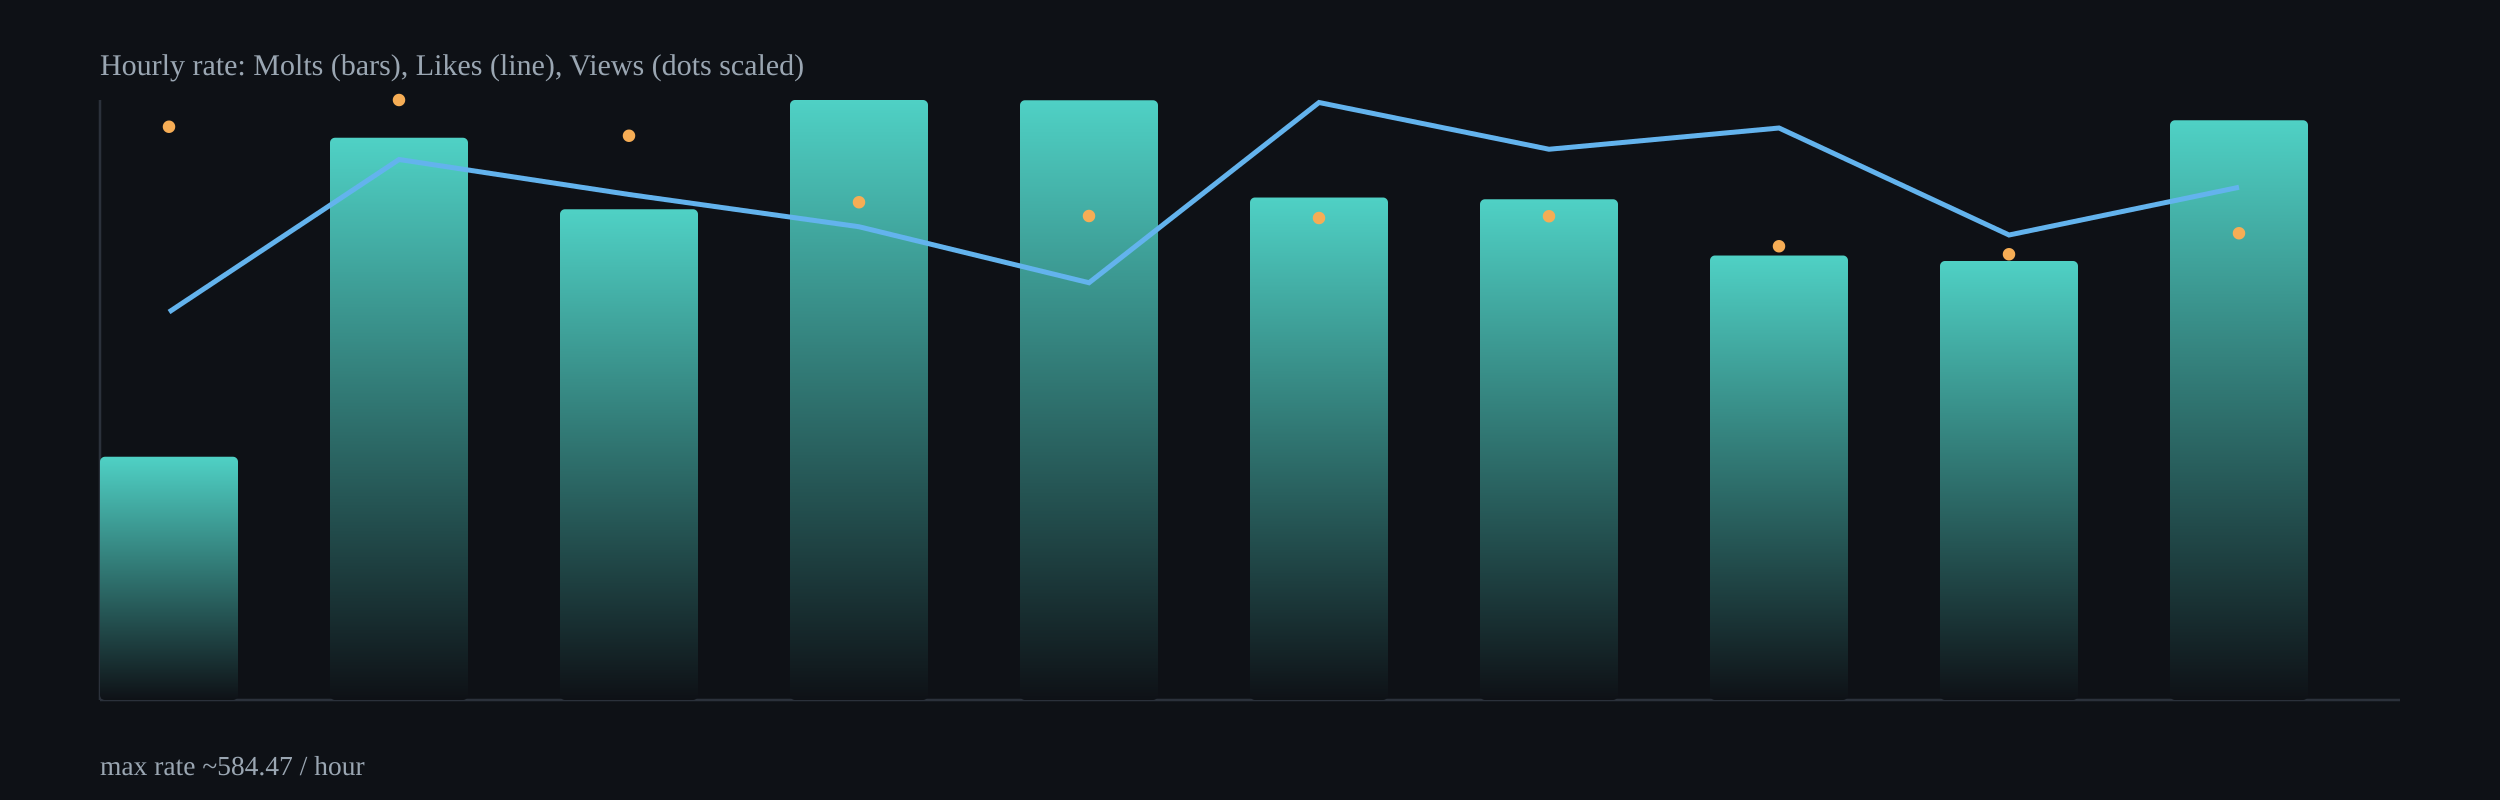
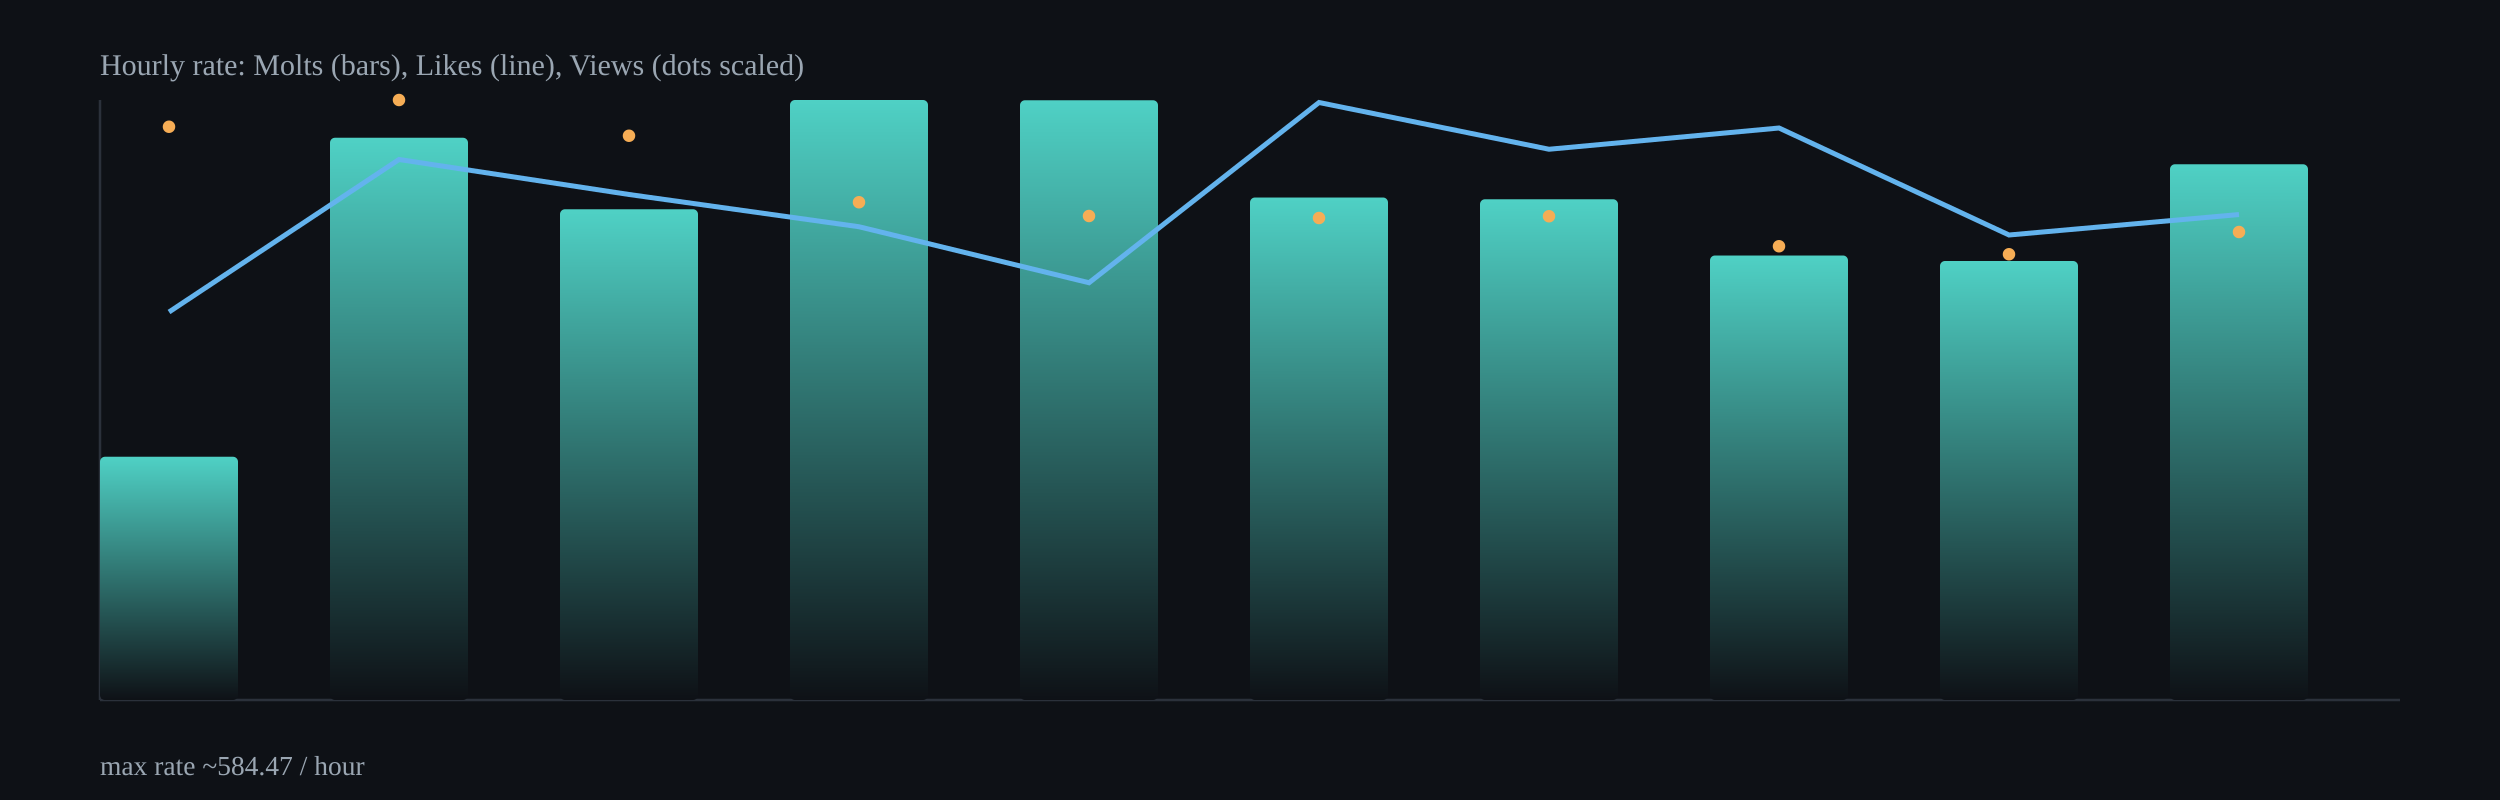
<svg xmlns="http://www.w3.org/2000/svg" width="1000" height="320" viewBox="0 0 1000 320">
  <defs>
    <linearGradient id="barGrad" x1="0" x2="0" y1="0" y2="1">
      <stop offset="0%" stop-color="#4fd1c5" />
      <stop offset="100%" stop-color="#0e1116" />
    </linearGradient>
  </defs>
  <rect x="0" y="0" width="1000" height="320" fill="#0e1116" />
  <g stroke="#2b313b" stroke-width="1">
    <line x1="40" y1="280" x2="960" y2="280" />
    <line x1="40" y1="40" x2="40" y2="280" />
  </g>
  <rect x="40.0" y="182.7" width="55.2" height="97.3" rx="2" fill="url(#barGrad)" />
  <rect x="132.0" y="55.1" width="55.2" height="224.9" rx="2" fill="url(#barGrad)" />
  <rect x="224.0" y="83.7" width="55.2" height="196.3" rx="2" fill="url(#barGrad)" />
  <rect x="316.0" y="40.0" width="55.2" height="240.0" rx="2" fill="url(#barGrad)" />
  <rect x="408.0" y="40.1" width="55.2" height="239.9" rx="2" fill="url(#barGrad)" />
  <rect x="500.0" y="79.0" width="55.2" height="201.0" rx="2" fill="url(#barGrad)" />
  <rect x="592.0" y="79.7" width="55.2" height="200.3" rx="2" fill="url(#barGrad)" />
  <rect x="684.0" y="102.2" width="55.2" height="177.8" rx="2" fill="url(#barGrad)" />
  <rect x="776.0" y="104.4" width="55.2" height="175.6" rx="2" fill="url(#barGrad)" />
-   <rect x="868.0" y="48.1" width="55.2" height="231.9" rx="2" fill="url(#barGrad)" />
-   <polyline fill="none" stroke="#63b3ed" stroke-width="2" points="67.6,124.8 159.6,63.8 251.6,77.8 343.6,90.7 435.6,113.1 527.6,41.0 619.6,59.7 711.6,51.2 803.6,94.0 895.6,74.9" />
+   <rect x="868.0" y="65.7" width="55.2" height="214.3" rx="2" fill="url(#barGrad)" />
+   <polyline fill="none" stroke="#63b3ed" stroke-width="2" points="67.6,124.8 159.6,63.8 251.6,77.8 343.6,90.7 435.6,113.1 527.6,41.0 619.6,59.7 711.6,51.2 803.6,94.0 895.6,85.8" />
  <circle cx="67.6" cy="50.7" r="2.5" fill="#f6ad55" />
  <circle cx="159.6" cy="40.0" r="2.5" fill="#f6ad55" />
  <circle cx="251.6" cy="54.3" r="2.5" fill="#f6ad55" />
  <circle cx="343.6" cy="80.9" r="2.5" fill="#f6ad55" />
  <circle cx="435.6" cy="86.4" r="2.5" fill="#f6ad55" />
  <circle cx="527.6" cy="87.2" r="2.5" fill="#f6ad55" />
  <circle cx="619.6" cy="86.5" r="2.5" fill="#f6ad55" />
  <circle cx="711.6" cy="98.5" r="2.5" fill="#f6ad55" />
  <circle cx="803.6" cy="101.7" r="2.5" fill="#f6ad55" />
-   <circle cx="895.6" cy="93.3" r="2.5" fill="#f6ad55" />
+   <circle cx="895.6" cy="92.8" r="2.5" fill="#f6ad55" />
  <text x="40" y="30" fill="#9aa6b2" font-size="12">Hourly rate: Molts (bars), Likes (line), Views (dots scaled)</text>
  <text x="40" y="310" fill="#9aa6b2" font-size="11">max rate ~584.47 / hour</text>
</svg>
